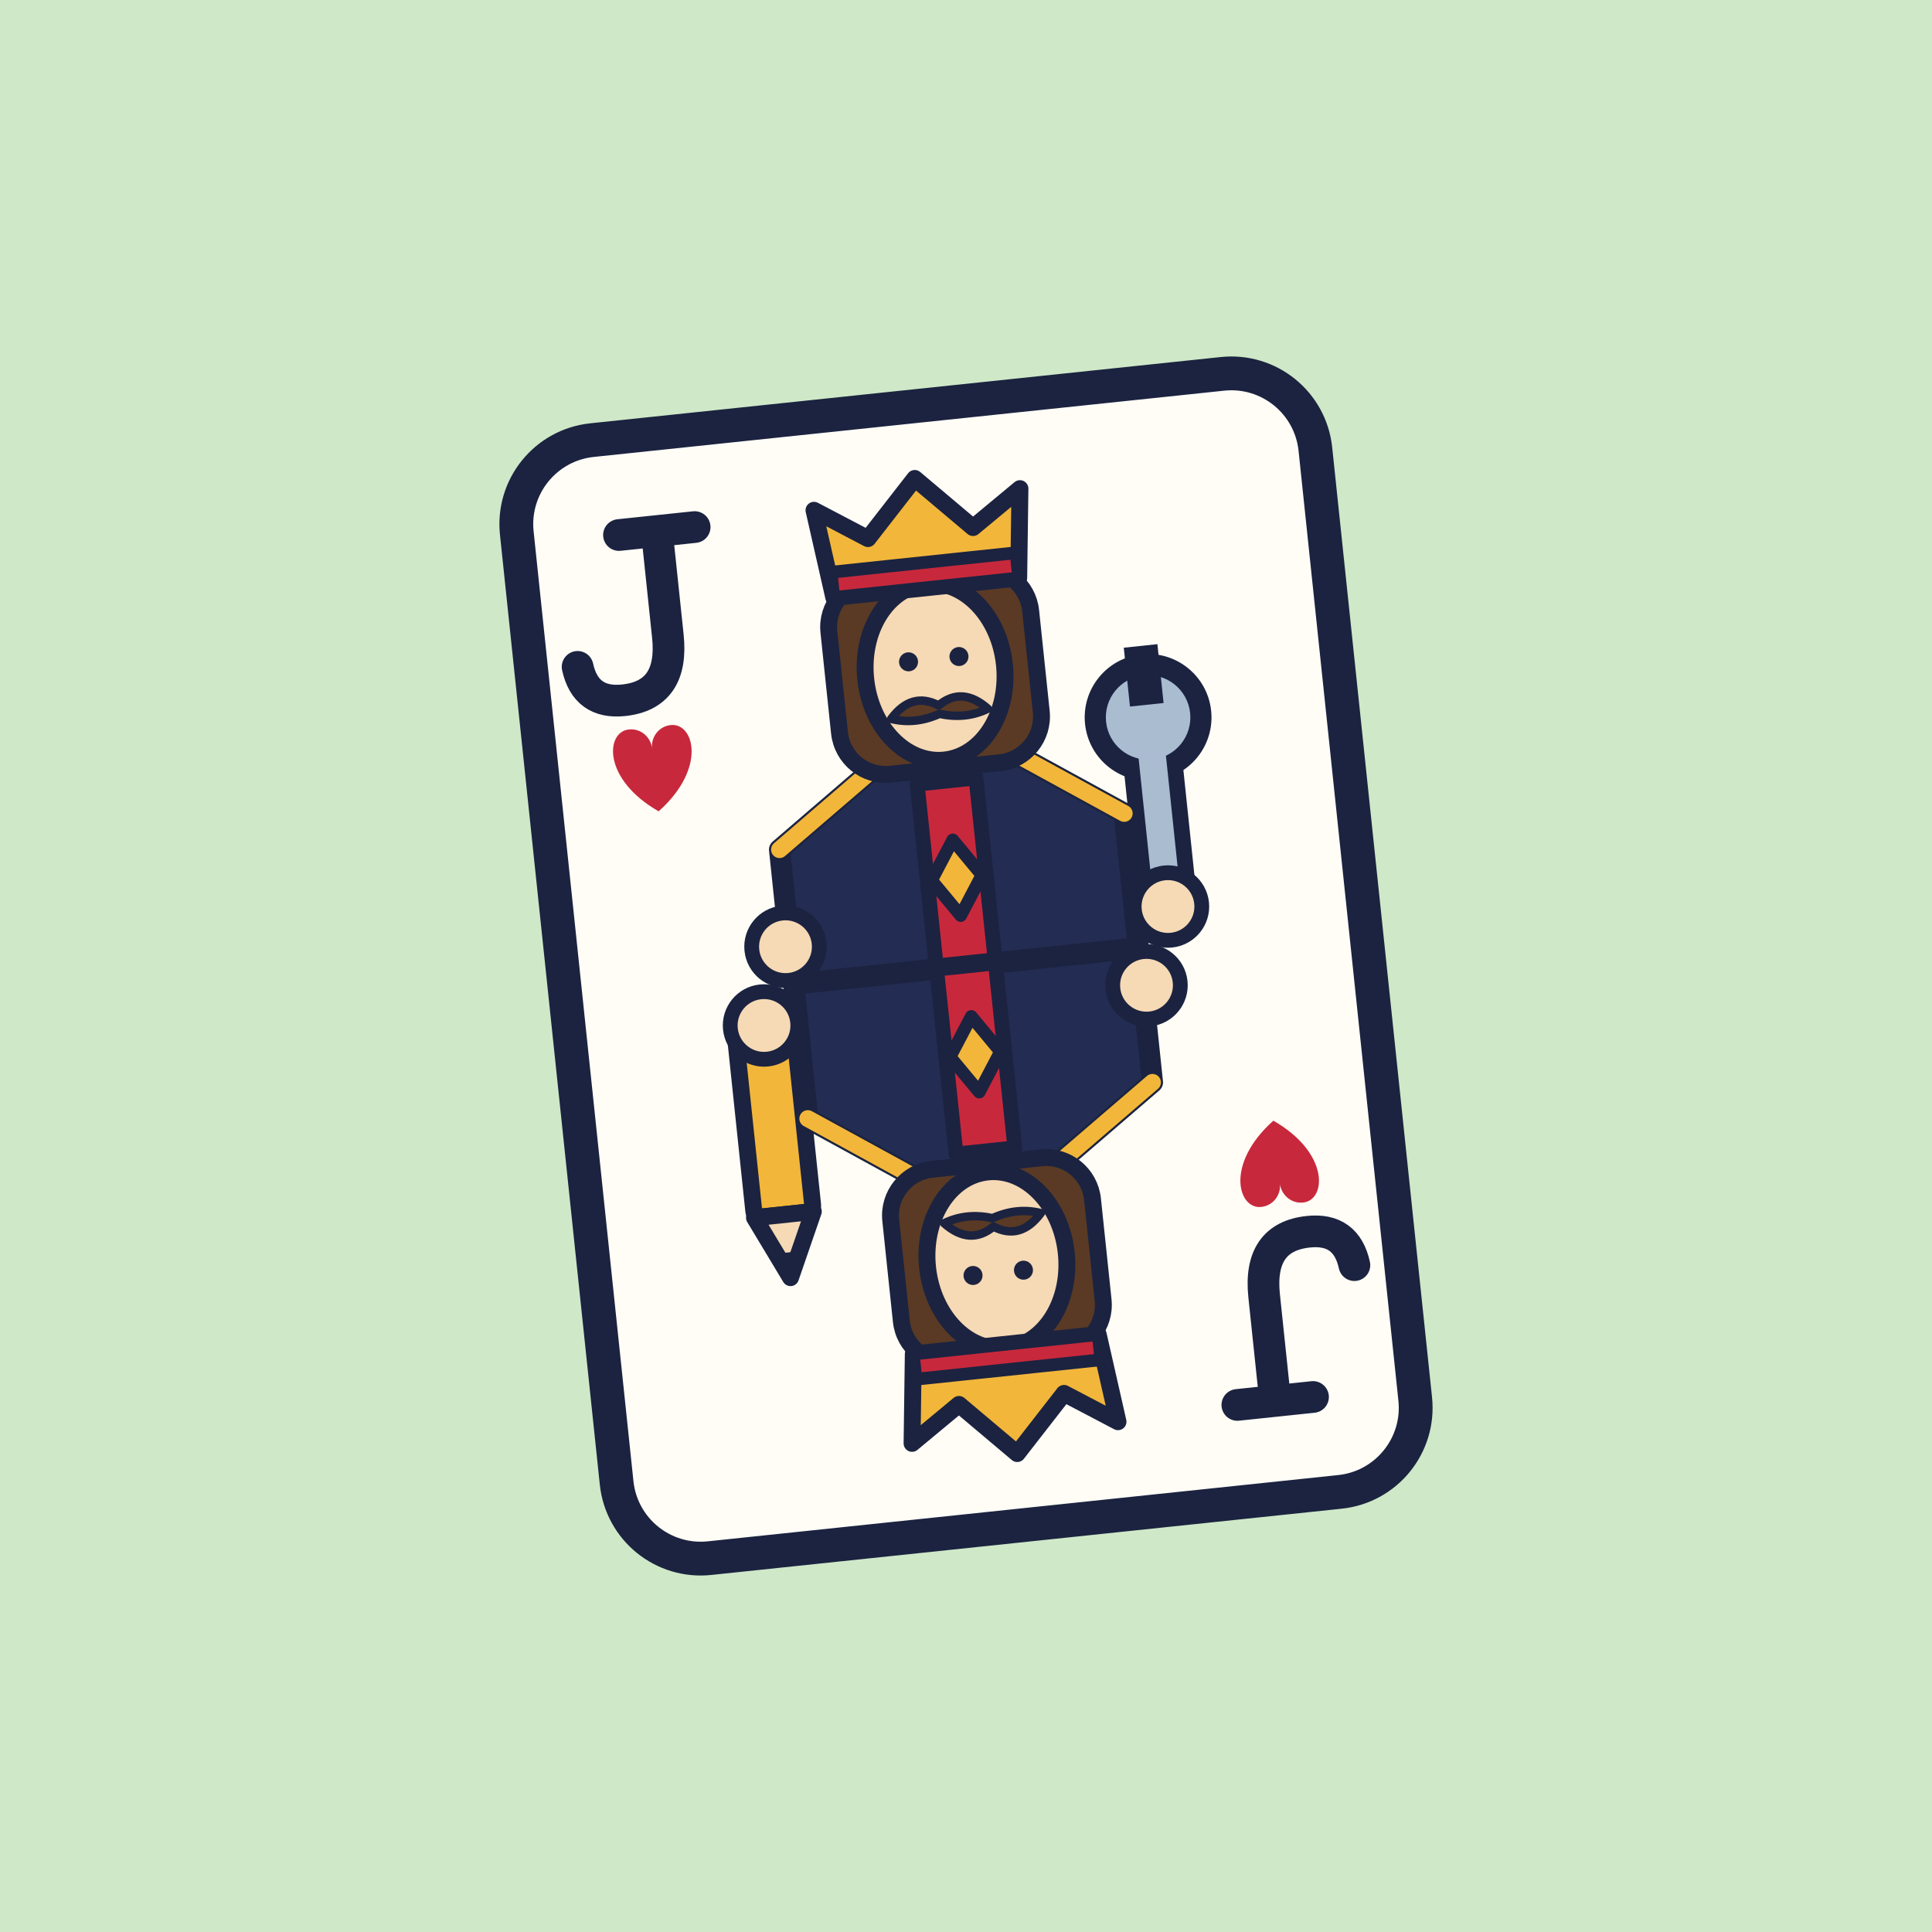
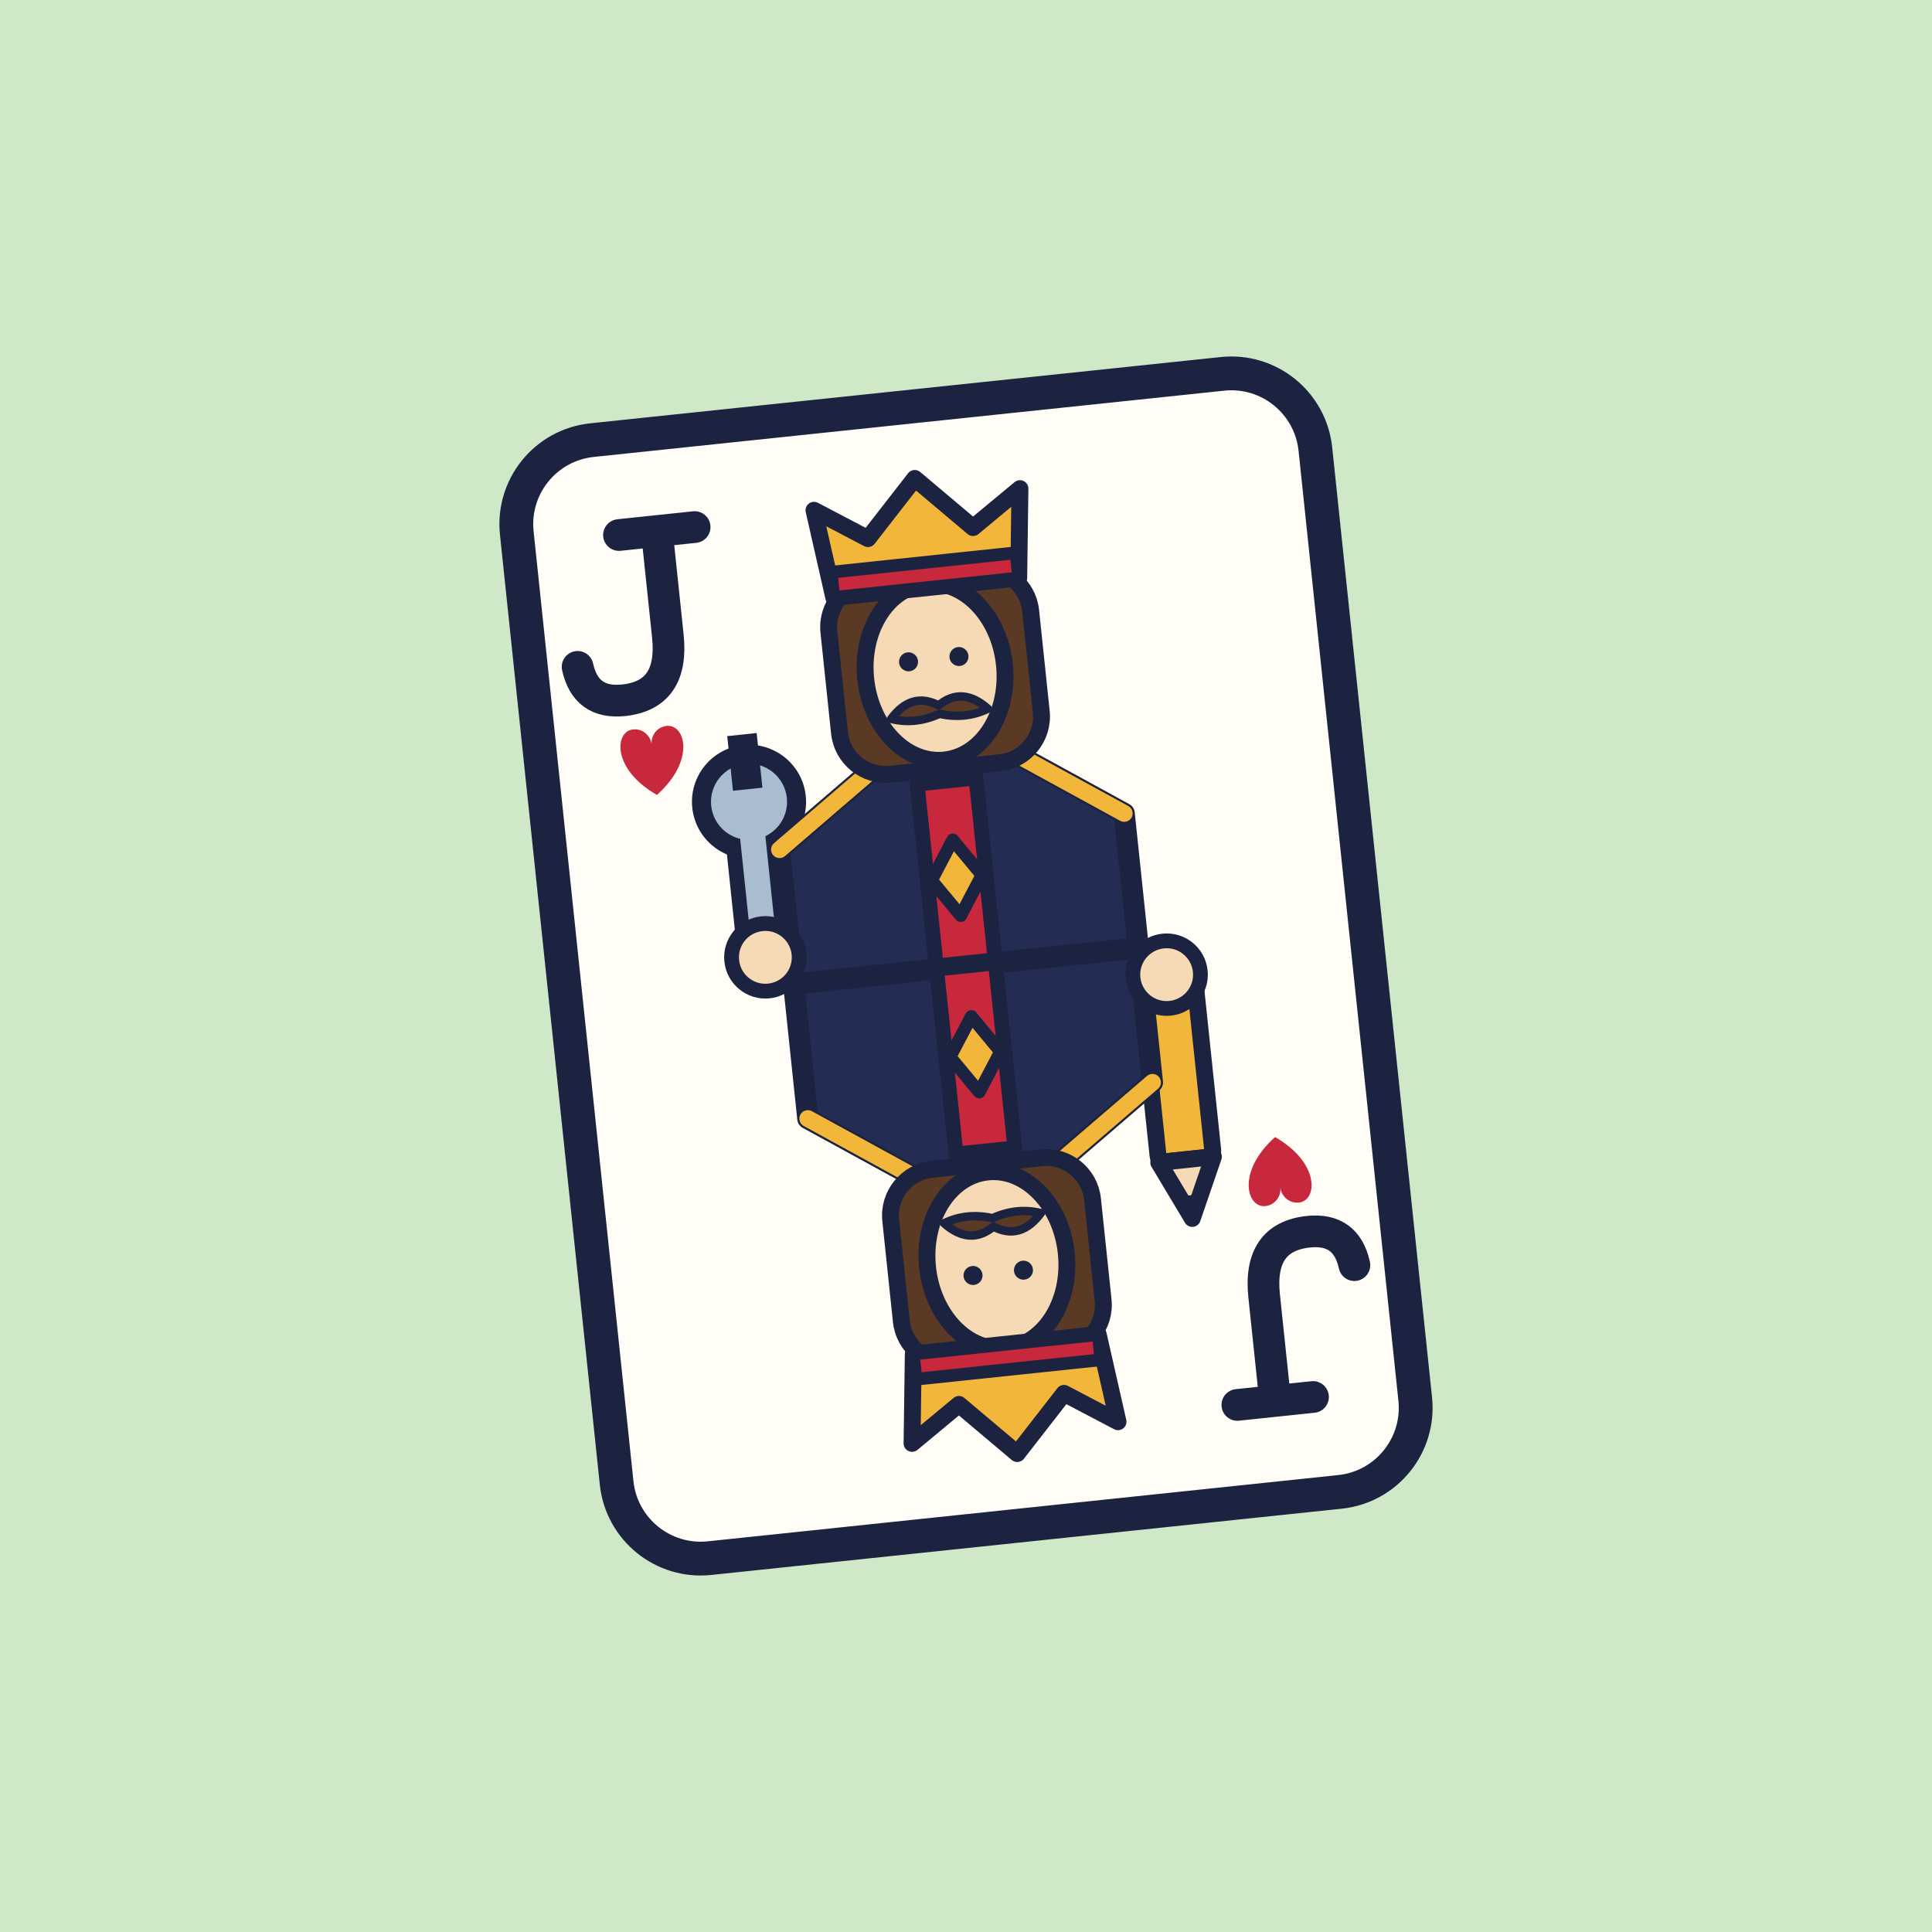
<svg xmlns="http://www.w3.org/2000/svg" viewBox="0 0 1024 1024">
  <rect width="1024" height="1024" fill="#CFE8C8" />
  <g transform="translate(512 512) scale(1.12) translate(-512 -512)">
    <defs>
-       <g id="wrench" transform="translate(610 404) rotate(90)">
-         <line x1="0" y1="0" x2="92" y2="0" stroke="#1B2340" stroke-width="28" />
-         <circle r="30" fill="#1B2340" />
-         <line x1="0" y1="0" x2="92" y2="0" stroke="#A9BCD0" stroke-width="13" />
-         <circle r="20" fill="#A9BCD0" />
-         <rect x="-34" y="-8" width="28" height="16" fill="#1B2340" />
+       <g id="wrench" transform="translate(418 424) rotate(90)">
+         <line x1="0" y1="0" x2="76" y2="0" stroke="#1B2340" stroke-width="26" />
+         <circle r="27" fill="#1B2340" />
+         <line x1="0" y1="0" x2="76" y2="0" stroke="#A9BCD0" stroke-width="12" />
+         <circle r="18" fill="#A9BCD0" />
+         <rect x="-32" y="-7" width="26" height="14" fill="#1B2340" />
      </g>
-       <g id="pencil" transform="translate(610 500) rotate(-90)">
-         <rect x="0" y="-14" width="96" height="28" rx="3" fill="#F2B63A" stroke="#1B2340" stroke-width="8" />
-         <path d="M96 -14 L96 14 L126 0 Z" fill="#F6D9B5" stroke="#1B2340" stroke-width="8" />
-         <path d="M114 -5 L126 0 L114 5 Z" fill="#1B2340" stroke="none" />
+       <g id="pencil" transform="translate(418 500) rotate(-90)">
+         <rect x="0" y="-13" width="90" height="26" rx="3" fill="#F2B63A" stroke="#1B2340" stroke-width="8" />
+         <path d="M90 -13 L90 13 L118 0 Z" fill="#F6D9B5" stroke="#1B2340" stroke-width="8" />
+         <path d="M107 -5 L118 0 L107 5 Z" fill="#1B2340" stroke="none" />
      </g>
      <g id="half">
        <path d="M482 412 H542 L594 448 V512 H430 V448 Z" fill="#232C52" stroke="#1B2340" stroke-width="10" />
        <path d="M430 448 L482 412 M594 448 L542 412" stroke="#F2B63A" stroke-width="8" fill="none" />
        <path d="M498 424 H526 V512 H498 Z" fill="#C8283C" stroke="#1B2340" stroke-width="7" />
        <path d="M512 452 L524 470 L512 488 L500 470 Z" fill="#F2B63A" stroke="#1B2340" stroke-width="6" />
-         <circle cx="428" cy="494" r="16" fill="#F6D9B5" stroke="#1B2340" stroke-width="7" />
-         <circle cx="610" cy="494" r="16" fill="#F6D9B5" stroke="#1B2340" stroke-width="7" />
+         <circle cx="418" cy="498" r="16" fill="#F6D9B5" stroke="#1B2340" stroke-width="7" />
        <rect x="464" y="326" width="96" height="92" rx="22" fill="#5A3A24" stroke="#1B2340" stroke-width="8" />
        <ellipse cx="512" cy="372" rx="33" ry="42" fill="#F6D9B5" stroke="#1B2340" stroke-width="8" />
        <circle cx="500" cy="366" r="4.5" fill="#1B2340" />
        <circle cx="524" cy="366" r="4.5" fill="#1B2340" />
        <path d="M512 388 Q500 380 489 392 Q500 396 512 392 Q524 396 535 392 Q524 380 512 388Z" fill="#5A3A24" stroke="#1B2340" stroke-width="4" />
        <path d="M468 332 L463 290 L487 306 L512 280 L537 306 L561 290 L556 332 Z" fill="#F2B63A" stroke="#1B2340" stroke-width="8" />
        <rect x="468" y="320" width="88" height="12" fill="#C8283C" stroke="#1B2340" stroke-width="6" />
      </g>
      <g id="corner">
        <path d="M388 292 V342 Q388 370 364 370 Q346 370 344 352 M370 292 H406" fill="none" stroke="#1B2340" stroke-width="15" />
-         <path d="M375 424 C350 406 354 384 365 384 C371 384 375 389 375 394 C375 389 379 384 385 384 C396 384 400 406 375 424Z" fill="#C8283C" />
+         <path transform="translate(75 77) scale(.8)" d="M375 424 C350 406 354 384 365 384 C371 384 375 389 375 394 C375 389 379 384 385 384 C396 384 400 406 375 424Z" fill="#C8283C" />
      </g>
    </defs>
    <g stroke-linecap="round" stroke-linejoin="round" transform="rotate(-6 512 512)">
      <rect x="322" y="246" width="380" height="532" rx="40" fill="#FFFDF6" stroke="#1B2340" stroke-width="16" />
      <use href="#corner" />
      <use href="#corner" transform="rotate(180 512 512)" />
      <use href="#wrench" />
      <use href="#half" />
      <g transform="rotate(180 512 512)">
        <use href="#pencil" />
        <use href="#half" />
      </g>
    </g>
  </g>
</svg>
